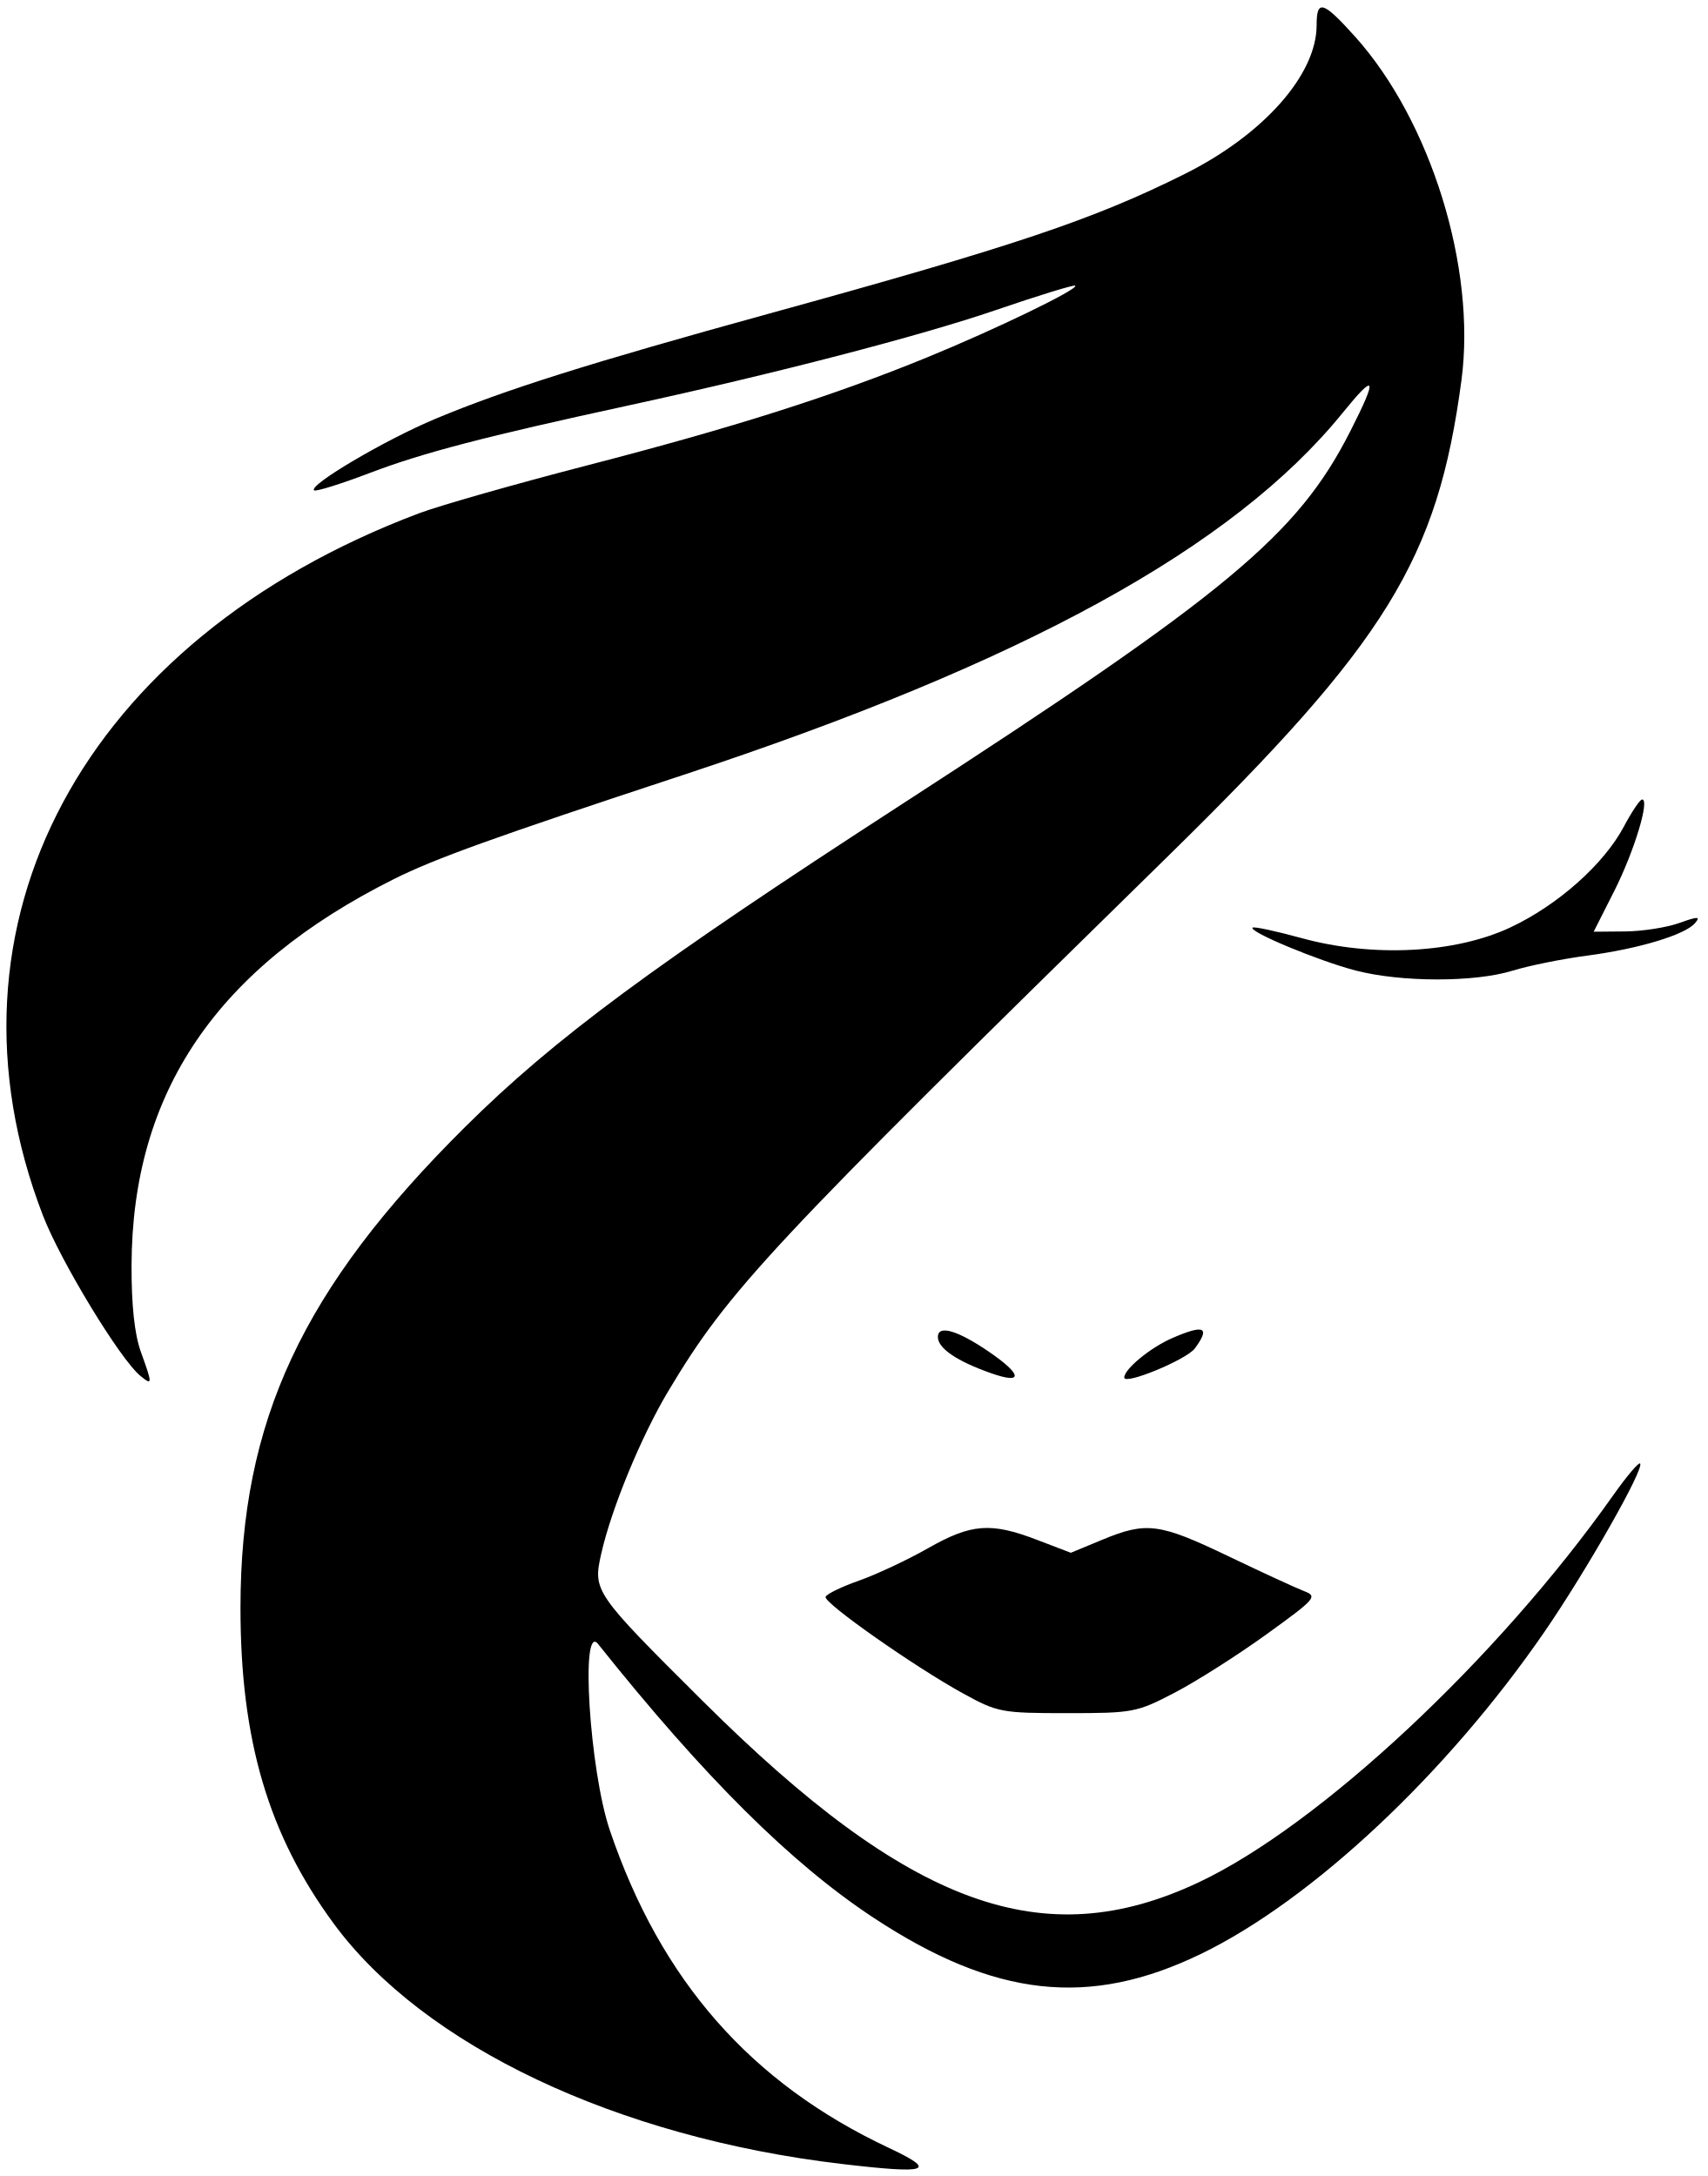
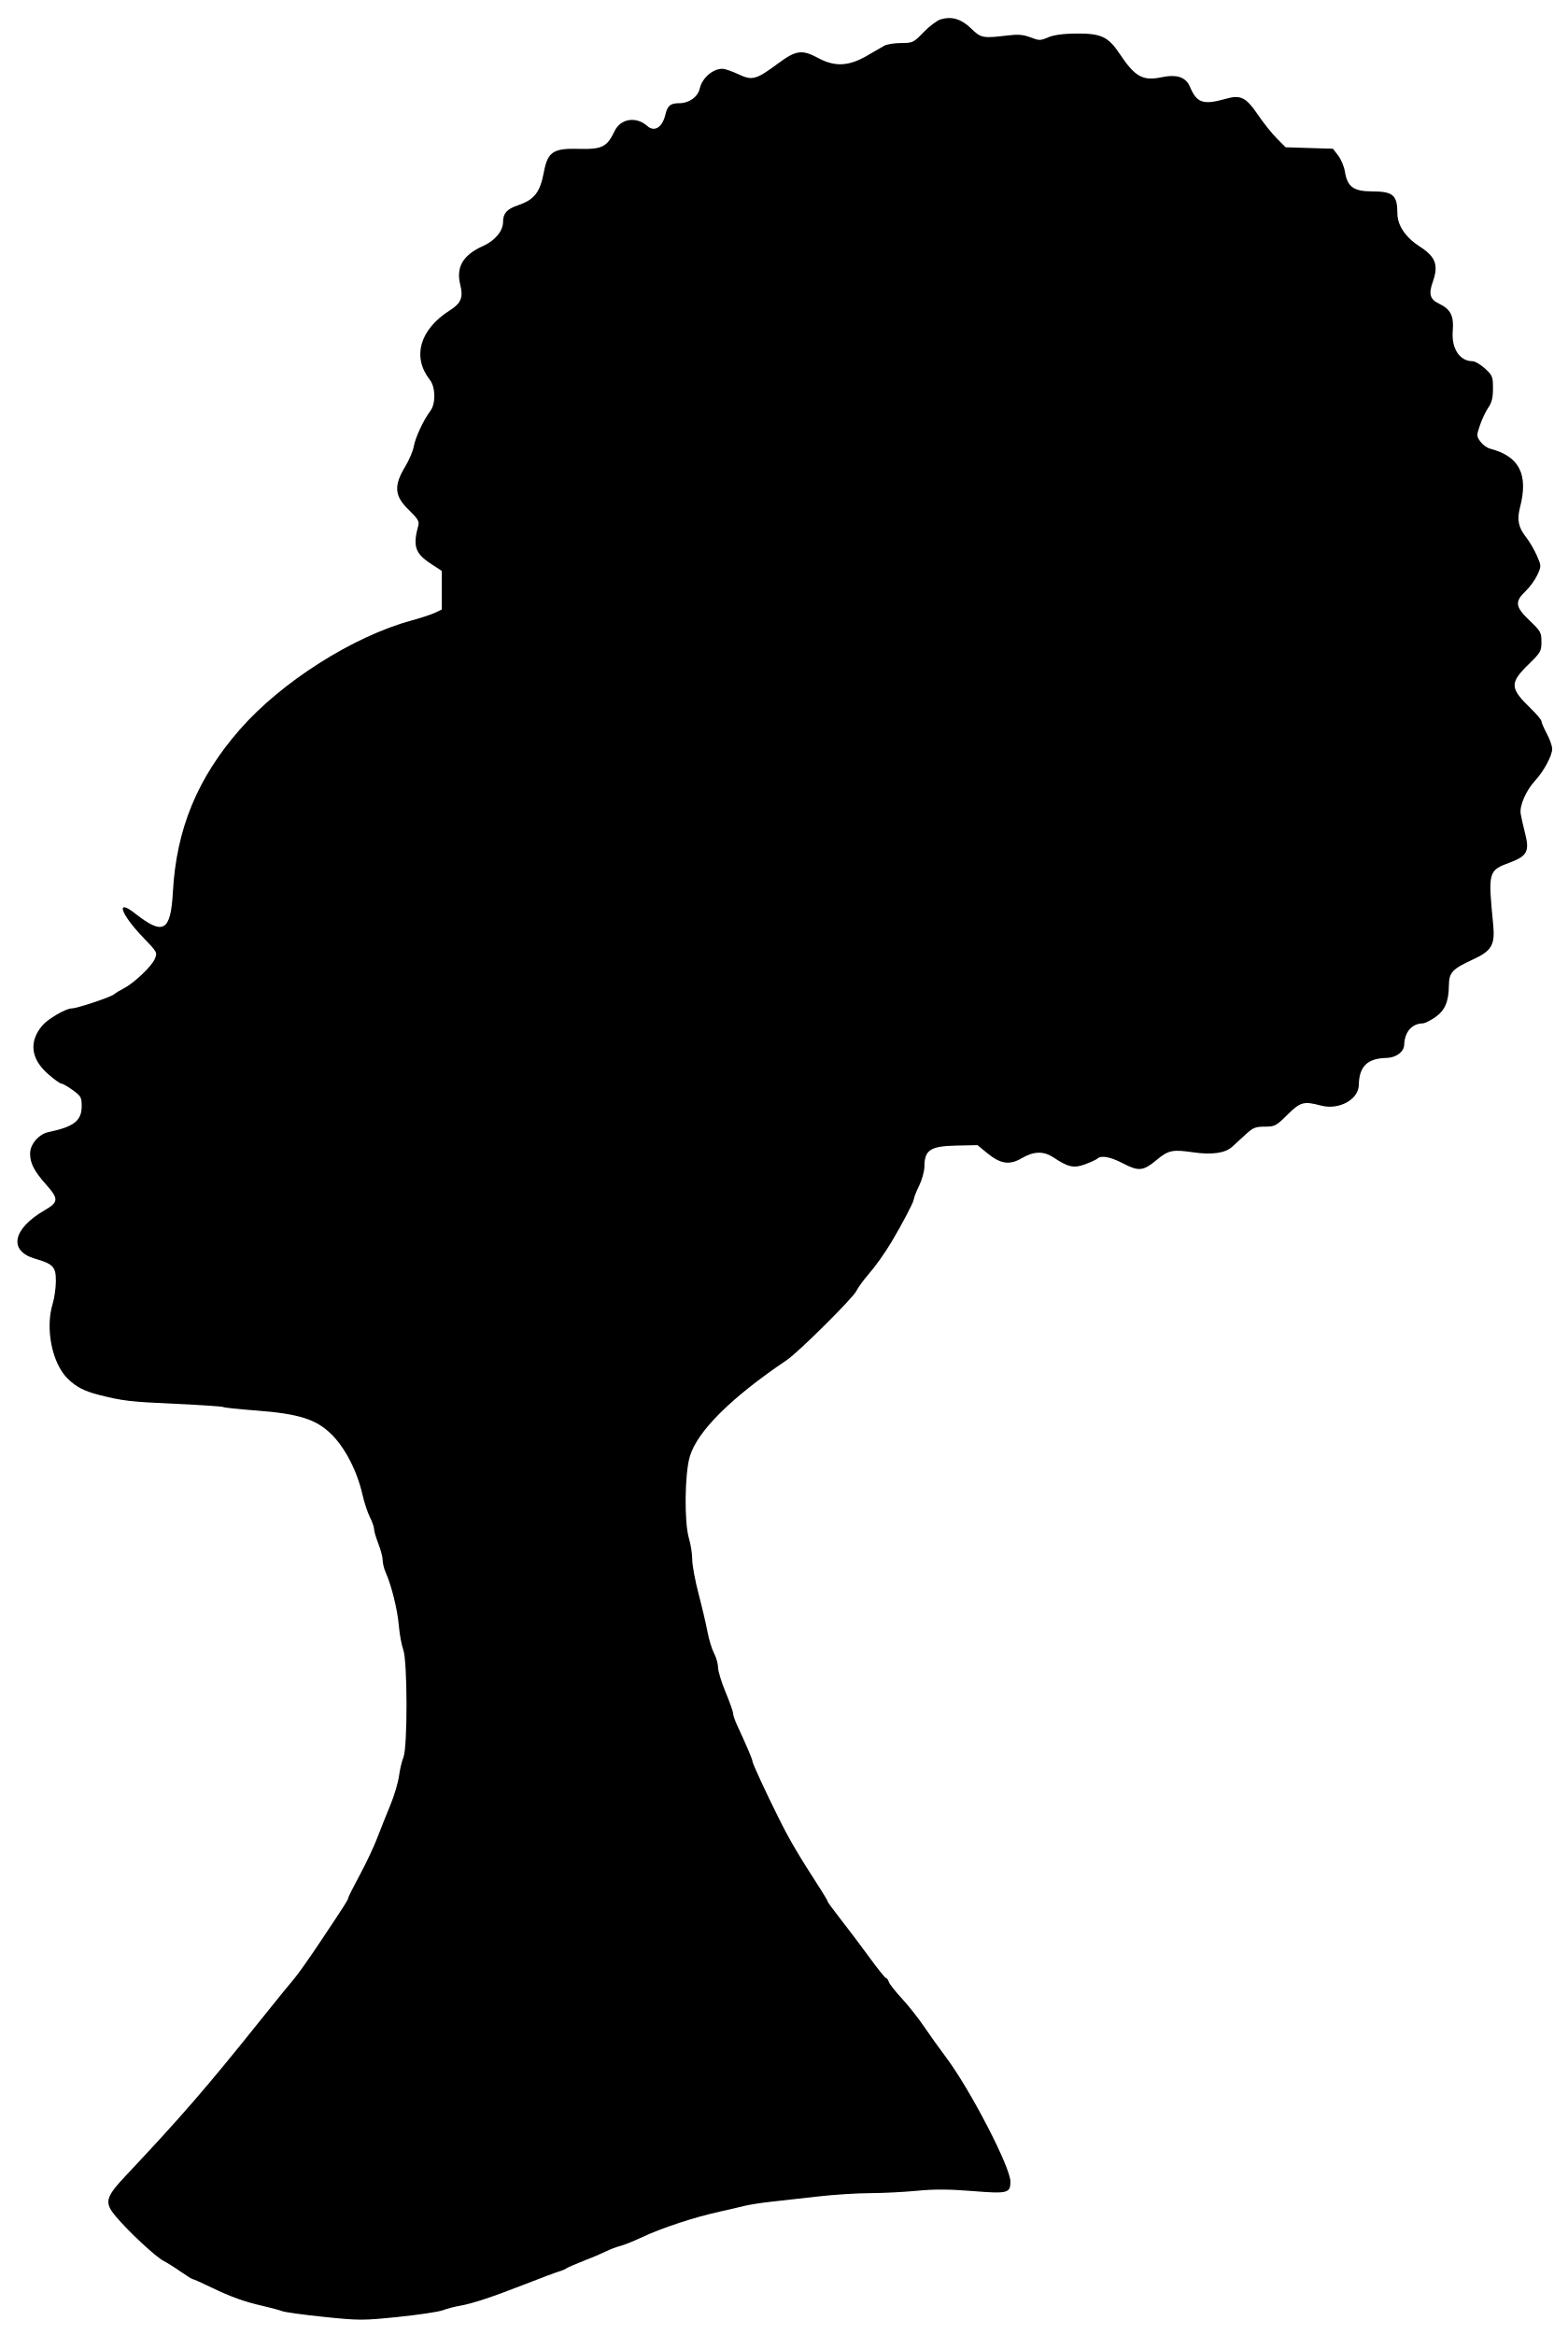
- <svg xmlns="http://www.w3.org/2000/svg" viewBox="0 0 284 362" fill="currentColor" role="img" aria-label="Hairstyle by Patricia">
-   <path d="M 219 4.184 C 219 12.431, 210.152 22.408, 197.033 28.955 C 181.849 36.533, 168.807 40.916, 128 52.152 C 98.077 60.392, 83.977 64.837, 72.414 69.678 C 64.073 73.169, 51.341 80.674, 52.237 81.571 C 52.494 81.827, 56.708 80.512, 61.602 78.649 C 70.339 75.323, 80.621 72.641, 104.500 67.460 C 128.874 62.171, 153.096 55.882, 165.623 51.589 C 172.705 49.162, 178.659 47.333, 178.852 47.524 C 179.434 48.097, 165.587 54.799, 154.178 59.466 C 138.442 65.904, 122.029 71.119, 97.631 77.432 C 85.679 80.524, 73.110 84.106, 69.700 85.390 C 13.799 106.445, -11.537 153.776, 7.152 202.237 C 10.072 209.810, 19.980 226.124, 23.328 228.872 C 25.384 230.560, 25.390 230.334, 23.424 224.876 C 22.376 221.963, 21.860 217.157, 21.881 210.500 C 21.974 181.719, 36.047 160.990, 65.500 146.253 C 72.309 142.847, 82.081 139.328, 113.500 128.969 C 170.197 110.277, 205.141 91.100, 223.304 68.711 C 228.879 61.838, 229.219 62.652, 224.582 71.775 C 215.818 89.020, 204.176 98.701, 150 133.798 C 108.735 160.531, 92.228 172.730, 77.381 187.465 C 50.277 214.364, 40 236.367, 40 267.500 C 40 289.485, 44.636 305.200, 55.478 319.970 C 70.440 340.352, 102.613 355.584, 140.018 359.996 C 154.526 361.707, 156.055 361.180, 147.822 357.311 C 124.870 346.524, 109.921 329.497, 101.430 304.471 C 98.060 294.538, 96.502 269.761, 99.483 273.500 C 117.129 295.631, 131.600 310.012, 145.320 319.050 C 165.448 332.311, 181.175 334.049, 199.735 325.065 C 218.206 316.125, 240.691 295.041, 256.910 271.452 C 263.912 261.269, 273.579 244.246, 272.802 243.468 C 272.564 243.230, 270.547 245.615, 268.320 248.768 C 249.065 276.026, 219.436 303.696, 199.381 313.147 C 173.523 325.333, 151.288 317.208, 116.914 283.011 C 98.819 265.009, 98.609 264.706, 99.995 258.523 C 101.673 251.034, 106.640 238.975, 111.153 231.434 C 121.239 214.578, 127.608 207.758, 194.210 142.500 C 230.673 106.772, 239.121 93.074, 243.091 63.241 C 245.574 44.580, 237.989 20.102, 225.376 6.073 C 220.057 0.157, 219 -0.156, 219 4.184 M 270.117 137.486 C 266.783 143.770, 259.135 150.572, 251.223 154.289 C 242.047 158.600, 228.319 159.306, 216.536 156.074 C 212.245 154.896, 208.559 154.107, 208.346 154.321 C 207.668 154.999, 219.314 159.847, 225.480 161.453 C 233.048 163.424, 245.267 163.438, 251.591 161.482 C 254.291 160.647, 259.875 159.520, 264 158.977 C 272.585 157.847, 280.336 155.505, 281.958 153.551 C 282.882 152.437, 282.432 152.439, 279.284 153.562 C 277.203 154.305, 273.156 154.932, 270.290 154.956 L 265.081 155 268.493 148.250 C 271.801 141.707, 274.455 133, 273.142 133 C 272.787 133, 271.426 135.019, 270.117 137.486 M 156 222.410 C 156 224.297, 159.118 226.425, 164.844 228.445 C 170.261 230.356, 170.064 228.674, 164.421 224.829 C 159.234 221.295, 156 220.366, 156 222.410 M 195.007 222.593 C 191.361 224.174, 187 227.757, 187 229.170 C 187 230.476, 197.367 226.192, 198.750 224.315 C 201.357 220.775, 200.310 220.293, 195.007 222.593 M 154.330 257.581 C 150.936 259.513, 145.774 261.933, 142.859 262.960 C 139.943 263.986, 137.452 265.203, 137.322 265.663 C 137.032 266.694, 152.184 277.327, 160.245 281.750 C 165.946 284.877, 166.597 285, 177.512 285 C 188.473 285, 189.075 284.885, 195.398 281.590 C 198.996 279.714, 205.853 275.355, 210.635 271.903 C 218.860 265.965, 219.199 265.576, 216.915 264.700 C 215.587 264.190, 209.912 261.574, 204.304 258.887 C 192.820 253.383, 190.694 253.107, 183.326 256.160 L 178.113 258.321 172.468 256.160 C 164.784 253.220, 161.547 253.474, 154.330 257.581 M 157.978 266.035 C 156.944 266.688, 158.003 266.979, 161.500 267 C 164.250 267.017, 169.088 267.640, 172.250 268.384 C 177.084 269.522, 178.916 269.522, 183.750 268.384 C 186.912 267.640, 191.525 267.017, 194 267 C 197.186 266.978, 198.069 266.697, 197.022 266.035 C 195.094 264.816, 159.906 264.816, 157.978 266.035" />
+ <svg xmlns="http://www.w3.org/2000/svg" viewBox="423 168 729 1086" fill="currentColor" role="img" aria-label="Sarielle Fashion">
+   <path fill-rule="evenodd" d="M 860.500 177.026 C 858.850 177.526, 855.306 180.199, 852.624 182.967 C 847.913 187.830, 847.558 188, 842.124 188.015 C 839.031 188.023, 835.516 188.585, 834.314 189.265 C 833.112 189.944, 829.542 192.013, 826.382 193.861 C 817.839 198.858, 811.350 199.179, 803.576 194.988 C 796.057 190.934, 793.283 191.314, 784.863 197.552 C 774.667 205.105, 772.919 205.580, 766.495 202.541 C 763.541 201.144, 760.166 200, 758.996 200 C 754.488 200, 749.605 204.287, 748.473 209.238 C 747.595 213.077, 743.495 216, 738.988 216 C 734.814 216, 733.495 217.110, 732.446 221.506 C 731.070 227.272, 727.373 229.522, 724.079 226.599 C 718.875 221.983, 711.650 223.135, 708.849 229.027 C 705.349 236.391, 703.020 237.533, 692.125 237.230 C 680.431 236.904, 677.773 238.649, 676.040 247.790 C 674.179 257.600, 671.624 260.875, 663.740 263.551 C 658.789 265.232, 657.003 267.254, 656.996 271.184 C 656.989 275.428, 653.312 279.885, 647.760 282.379 C 638.298 286.629, 635.021 292.225, 637.117 300.550 C 638.568 306.314, 637.439 309.065, 632.288 312.321 C 618.262 321.184, 614.561 333.999, 622.948 344.662 C 625.621 348.059, 625.748 355.747, 623.186 359.115 C 620.052 363.237, 616.179 371.515, 615.480 375.586 C 615.111 377.739, 613.277 382.043, 611.404 385.151 C 606.081 393.986, 606.487 398.722, 613.112 405.108 C 617.175 409.024, 618.098 410.493, 617.612 412.268 C 614.934 422.024, 616.036 425.373, 623.537 430.281 L 628.500 433.528 628.500 442.501 L 628.500 451.473 625.500 452.925 C 623.850 453.724, 618.900 455.359, 614.500 456.560 C 587.170 464.018, 553.881 485.158, 534.494 507.367 C 514.789 529.940, 505.053 553.577, 503.422 582.806 C 502.393 601.257, 499.007 603.196, 485.856 592.863 C 476.487 585.502, 479.148 593.193, 489.786 604.219 C 496.142 610.807, 496.244 610.998, 495.002 613.995 C 493.585 617.415, 485.253 625.319, 480.563 627.692 C 478.878 628.544, 476.825 629.799, 476 630.481 C 474.377 631.823, 458.814 637, 456.405 637 C 453.676 637, 445.280 641.879, 442.669 644.982 C 436.336 652.507, 437.306 660.489, 445.416 667.583 C 448.193 670.012, 450.968 672, 451.583 672 C 452.197 672, 454.567 673.353, 456.850 675.006 C 460.645 677.756, 461 678.393, 461 682.466 C 461 689.232, 457.376 692.069, 445.622 694.506 C 441.092 695.445, 437 700.175, 437 704.473 C 437 709.049, 438.862 712.652, 444.520 719.023 C 450.363 725.602, 450.265 727.121, 443.750 730.894 C 428.868 739.514, 426.813 749.754, 439.237 753.391 C 447.809 755.901, 449.002 757.175, 448.989 763.807 C 448.983 766.938, 448.308 771.709, 447.489 774.409 C 443.985 785.961, 447.209 802.018, 454.471 809.184 C 458.371 813.031, 462.172 815.010, 469 816.747 C 480.080 819.565, 483.358 819.950, 504.480 820.908 C 516.319 821.446, 526.387 822.121, 526.854 822.410 C 527.321 822.698, 533.957 823.406, 541.601 823.982 C 561.939 825.514, 569.916 827.992, 577.086 835.006 C 583.499 841.280, 589.094 852.123, 591.597 863.128 C 592.433 866.800, 593.990 871.518, 595.058 873.614 C 596.126 875.709, 597 878.211, 597 879.174 C 597 880.138, 597.900 883.209, 599 886 C 600.100 888.791, 601 892.227, 601 893.636 C 601 895.045, 601.633 897.616, 602.406 899.349 C 605.109 905.405, 607.871 916.560, 608.511 924 C 608.866 928.125, 609.796 933.197, 610.578 935.270 C 612.553 940.506, 612.617 980.583, 610.659 985.282 C 609.921 987.052, 608.995 990.975, 608.601 994 C 608.207 997.025, 606.398 1003.100, 604.582 1007.500 C 602.766 1011.900, 599.984 1018.875, 598.400 1023 C 596.817 1027.125, 593.154 1034.875, 590.261 1040.221 C 587.367 1045.568, 585 1050.269, 585 1050.667 C 585 1051.501, 583.667 1053.590, 571.544 1071.761 C 566.678 1079.055, 561.418 1086.480, 559.855 1088.261 C 558.292 1090.043, 550.715 1099.375, 543.017 1109 C 519.387 1138.545, 506.664 1153.216, 481.874 1179.507 C 471.969 1190.011, 471.378 1192.285, 476.853 1198.824 C 482.724 1205.837, 495.393 1217.635, 499.124 1219.564 C 500.901 1220.483, 504.520 1222.757, 507.167 1224.617 C 509.814 1226.478, 512.270 1228, 512.626 1228 C 512.981 1228, 516.923 1229.764, 521.386 1231.921 C 530.529 1236.339, 536.690 1238.536, 545.648 1240.574 C 549.030 1241.343, 552.902 1242.392, 554.253 1242.906 C 555.604 1243.420, 564.425 1244.632, 573.855 1245.601 C 590.233 1247.284, 591.769 1247.283, 608.192 1245.596 C 617.647 1244.625, 626.985 1243.229, 628.942 1242.495 C 630.899 1241.760, 634.300 1240.858, 636.500 1240.489 C 642.414 1239.498, 651.846 1236.397, 667 1230.461 C 674.425 1227.553, 681.625 1224.854, 683 1224.464 C 684.375 1224.074, 685.950 1223.411, 686.500 1222.990 C 687.050 1222.570, 690.650 1221.004, 694.500 1219.511 C 698.350 1218.017, 703.075 1216.014, 705 1215.058 C 706.925 1214.102, 709.850 1212.994, 711.500 1212.595 C 713.150 1212.196, 717.425 1210.493, 721 1208.809 C 730.898 1204.149, 746.073 1199.150, 758.500 1196.456 C 761.800 1195.741, 766.507 1194.647, 768.959 1194.026 C 771.412 1193.404, 777.262 1192.487, 781.959 1191.986 C 786.657 1191.486, 796.350 1190.399, 803.500 1189.570 C 810.650 1188.742, 821.450 1188.049, 827.500 1188.031 C 833.550 1188.013, 843.450 1187.517, 849.500 1186.929 C 857.592 1186.142, 864.400 1186.173, 875.255 1187.048 C 891.750 1188.377, 893 1188.065, 893 1182.626 C 893 1175.955, 874.263 1139.772, 863.159 1125 C 860.058 1120.875, 855.392 1114.350, 852.791 1110.500 C 850.190 1106.650, 845.569 1100.805, 842.522 1097.511 C 839.476 1094.217, 836.732 1090.730, 836.424 1089.761 C 836.117 1088.793, 835.539 1088, 835.140 1088 C 834.741 1088, 831.284 1083.700, 827.457 1078.444 C 823.631 1073.188, 817.688 1065.304, 814.250 1060.923 C 810.813 1056.542, 808 1052.706, 808 1052.399 C 808 1052.091, 806.499 1049.513, 804.664 1046.669 C 794.270 1030.561, 790.459 1024.092, 785.419 1014 C 779.076 1001.300, 773 988.159, 773 987.141 C 773 986.295, 770.170 979.645, 765.889 970.434 C 764.850 968.198, 764 965.706, 764 964.897 C 764 964.087, 762.425 959.634, 760.500 955 C 758.575 950.366, 757 945.202, 757 943.523 C 757 941.844, 756.171 938.902, 755.158 936.985 C 754.145 935.068, 752.770 930.575, 752.102 927 C 751.434 923.425, 749.563 915.460, 747.944 909.300 C 746.325 903.140, 744.995 895.940, 744.989 893.300 C 744.983 890.660, 744.308 886.291, 743.489 883.591 C 741.218 876.104, 741.464 853.311, 743.903 845.291 C 747.480 833.530, 763.176 817.958, 789 800.551 C 794.359 796.939, 819.597 771.893, 821.296 768.500 C 822.123 766.850, 824.558 763.475, 826.707 761 C 830.243 756.928, 834.581 750.845, 837.761 745.500 C 842.640 737.300, 848.005 727.059, 848.031 725.899 C 848.048 725.129, 849.169 722.250, 850.522 719.500 C 851.875 716.749, 852.988 712.701, 852.996 710.500 C 853.023 702.889, 855.760 701.073, 867.589 700.819 L 877.678 700.603 882.252 704.350 C 888.438 709.419, 892.606 710.007, 898.380 706.623 C 903.903 703.387, 908.469 703.291, 913.018 706.316 C 919.901 710.893, 922.507 711.455, 927.768 709.497 C 930.371 708.529, 932.927 707.346, 933.450 706.869 C 935.256 705.217, 939.445 706.012, 945.512 709.158 C 952.690 712.880, 954.836 712.650, 961 707.500 C 966.437 702.958, 968.416 702.538, 977.883 703.923 C 986.653 705.205, 992.867 704.336, 996.147 701.367 C 997.249 700.369, 999.992 697.854, 1002.242 695.777 C 1005.830 692.464, 1006.943 692, 1011.297 692 C 1015.976 692, 1016.581 691.684, 1021.806 686.500 C 1027.848 680.506, 1029.458 680.060, 1037.399 682.184 C 1045.754 684.419, 1054.932 679.439, 1055.056 672.604 C 1055.214 663.946, 1059.034 660.236, 1068 660.034 C 1072.377 659.936, 1076.071 657.187, 1076.163 653.961 C 1076.333 647.993, 1079.725 644.066, 1084.797 643.967 C 1085.734 643.949, 1088.300 642.692, 1090.500 641.175 C 1095.086 638.012, 1096.860 633.950, 1096.944 626.424 C 1097.012 620.298, 1098.504 618.680, 1108.180 614.237 C 1116.836 610.263, 1118.482 607.433, 1117.568 598.094 C 1115.133 573.217, 1115.212 572.926, 1125.433 569.113 C 1133.273 566.189, 1134.510 563.875, 1132.482 555.929 C 1131.579 552.393, 1130.620 548.150, 1130.352 546.500 C 1129.739 542.734, 1132.811 535.687, 1137.097 531.029 C 1141.126 526.650, 1145 519.433, 1145 516.305 C 1145 514.987, 1143.875 511.795, 1142.500 509.212 C 1141.125 506.629, 1140 504.020, 1140 503.413 C 1140 502.807, 1137.722 500.103, 1134.938 497.405 C 1125.240 488.008, 1125.147 485.636, 1134.131 476.872 C 1139.623 471.515, 1140 470.849, 1140 466.509 C 1140 462.188, 1139.623 461.510, 1134.500 456.627 C 1127.800 450.241, 1127.472 447.844, 1132.626 442.946 C 1134.620 441.051, 1137.093 437.640, 1138.121 435.366 C 1139.969 431.280, 1139.966 431.178, 1137.856 426.366 C 1136.682 423.690, 1134.432 419.857, 1132.856 417.850 C 1129.265 413.277, 1128.543 409.733, 1130.033 404 C 1134.036 388.603, 1129.714 380.176, 1116 376.642 C 1114.625 376.287, 1112.646 374.812, 1111.601 373.363 C 1109.766 370.817, 1109.761 370.558, 1111.460 365.615 C 1112.426 362.802, 1114.170 359.150, 1115.335 357.500 C 1116.904 355.276, 1117.454 352.988, 1117.459 348.658 C 1117.466 343.189, 1117.229 342.598, 1113.748 339.408 C 1111.703 337.534, 1109.107 336, 1107.980 336 C 1101.927 336, 1098.040 330.002, 1098.751 321.762 C 1099.338 314.958, 1097.737 311.796, 1092.420 309.260 C 1088.152 307.225, 1087.447 304.814, 1089.455 299.124 C 1092.241 291.234, 1090.827 287.436, 1083.310 282.609 C 1076.813 278.437, 1073 272.770, 1073 267.284 C 1073 258.744, 1071.037 257.036, 1061.202 257.015 C 1052.588 256.997, 1049.719 254.897, 1048.580 247.774 C 1048.210 245.460, 1046.811 242.129, 1045.470 240.372 L 1043.034 237.178 1032.029 236.839 L 1021.024 236.500 1016.913 232.386 C 1014.652 230.124, 1010.708 225.184, 1008.148 221.409 C 1002.611 213.243, 1000.105 211.988, 993.227 213.937 C 982.693 216.922, 979.680 215.926, 976.536 208.422 C 974.620 203.850, 970.401 202.431, 963.226 203.946 C 954.553 205.777, 950.884 203.692, 943.687 192.849 C 938.536 185.087, 935.015 183.473, 923.500 183.596 C 917.501 183.659, 913.194 184.249, 910.583 185.364 C 906.931 186.924, 906.372 186.925, 902.326 185.381 C 898.977 184.101, 896.564 183.896, 891.744 184.481 C 880.183 185.885, 879.312 185.720, 874.715 181.247 C 870.134 176.790, 865.664 175.463, 860.500 177.026" />
</svg>
